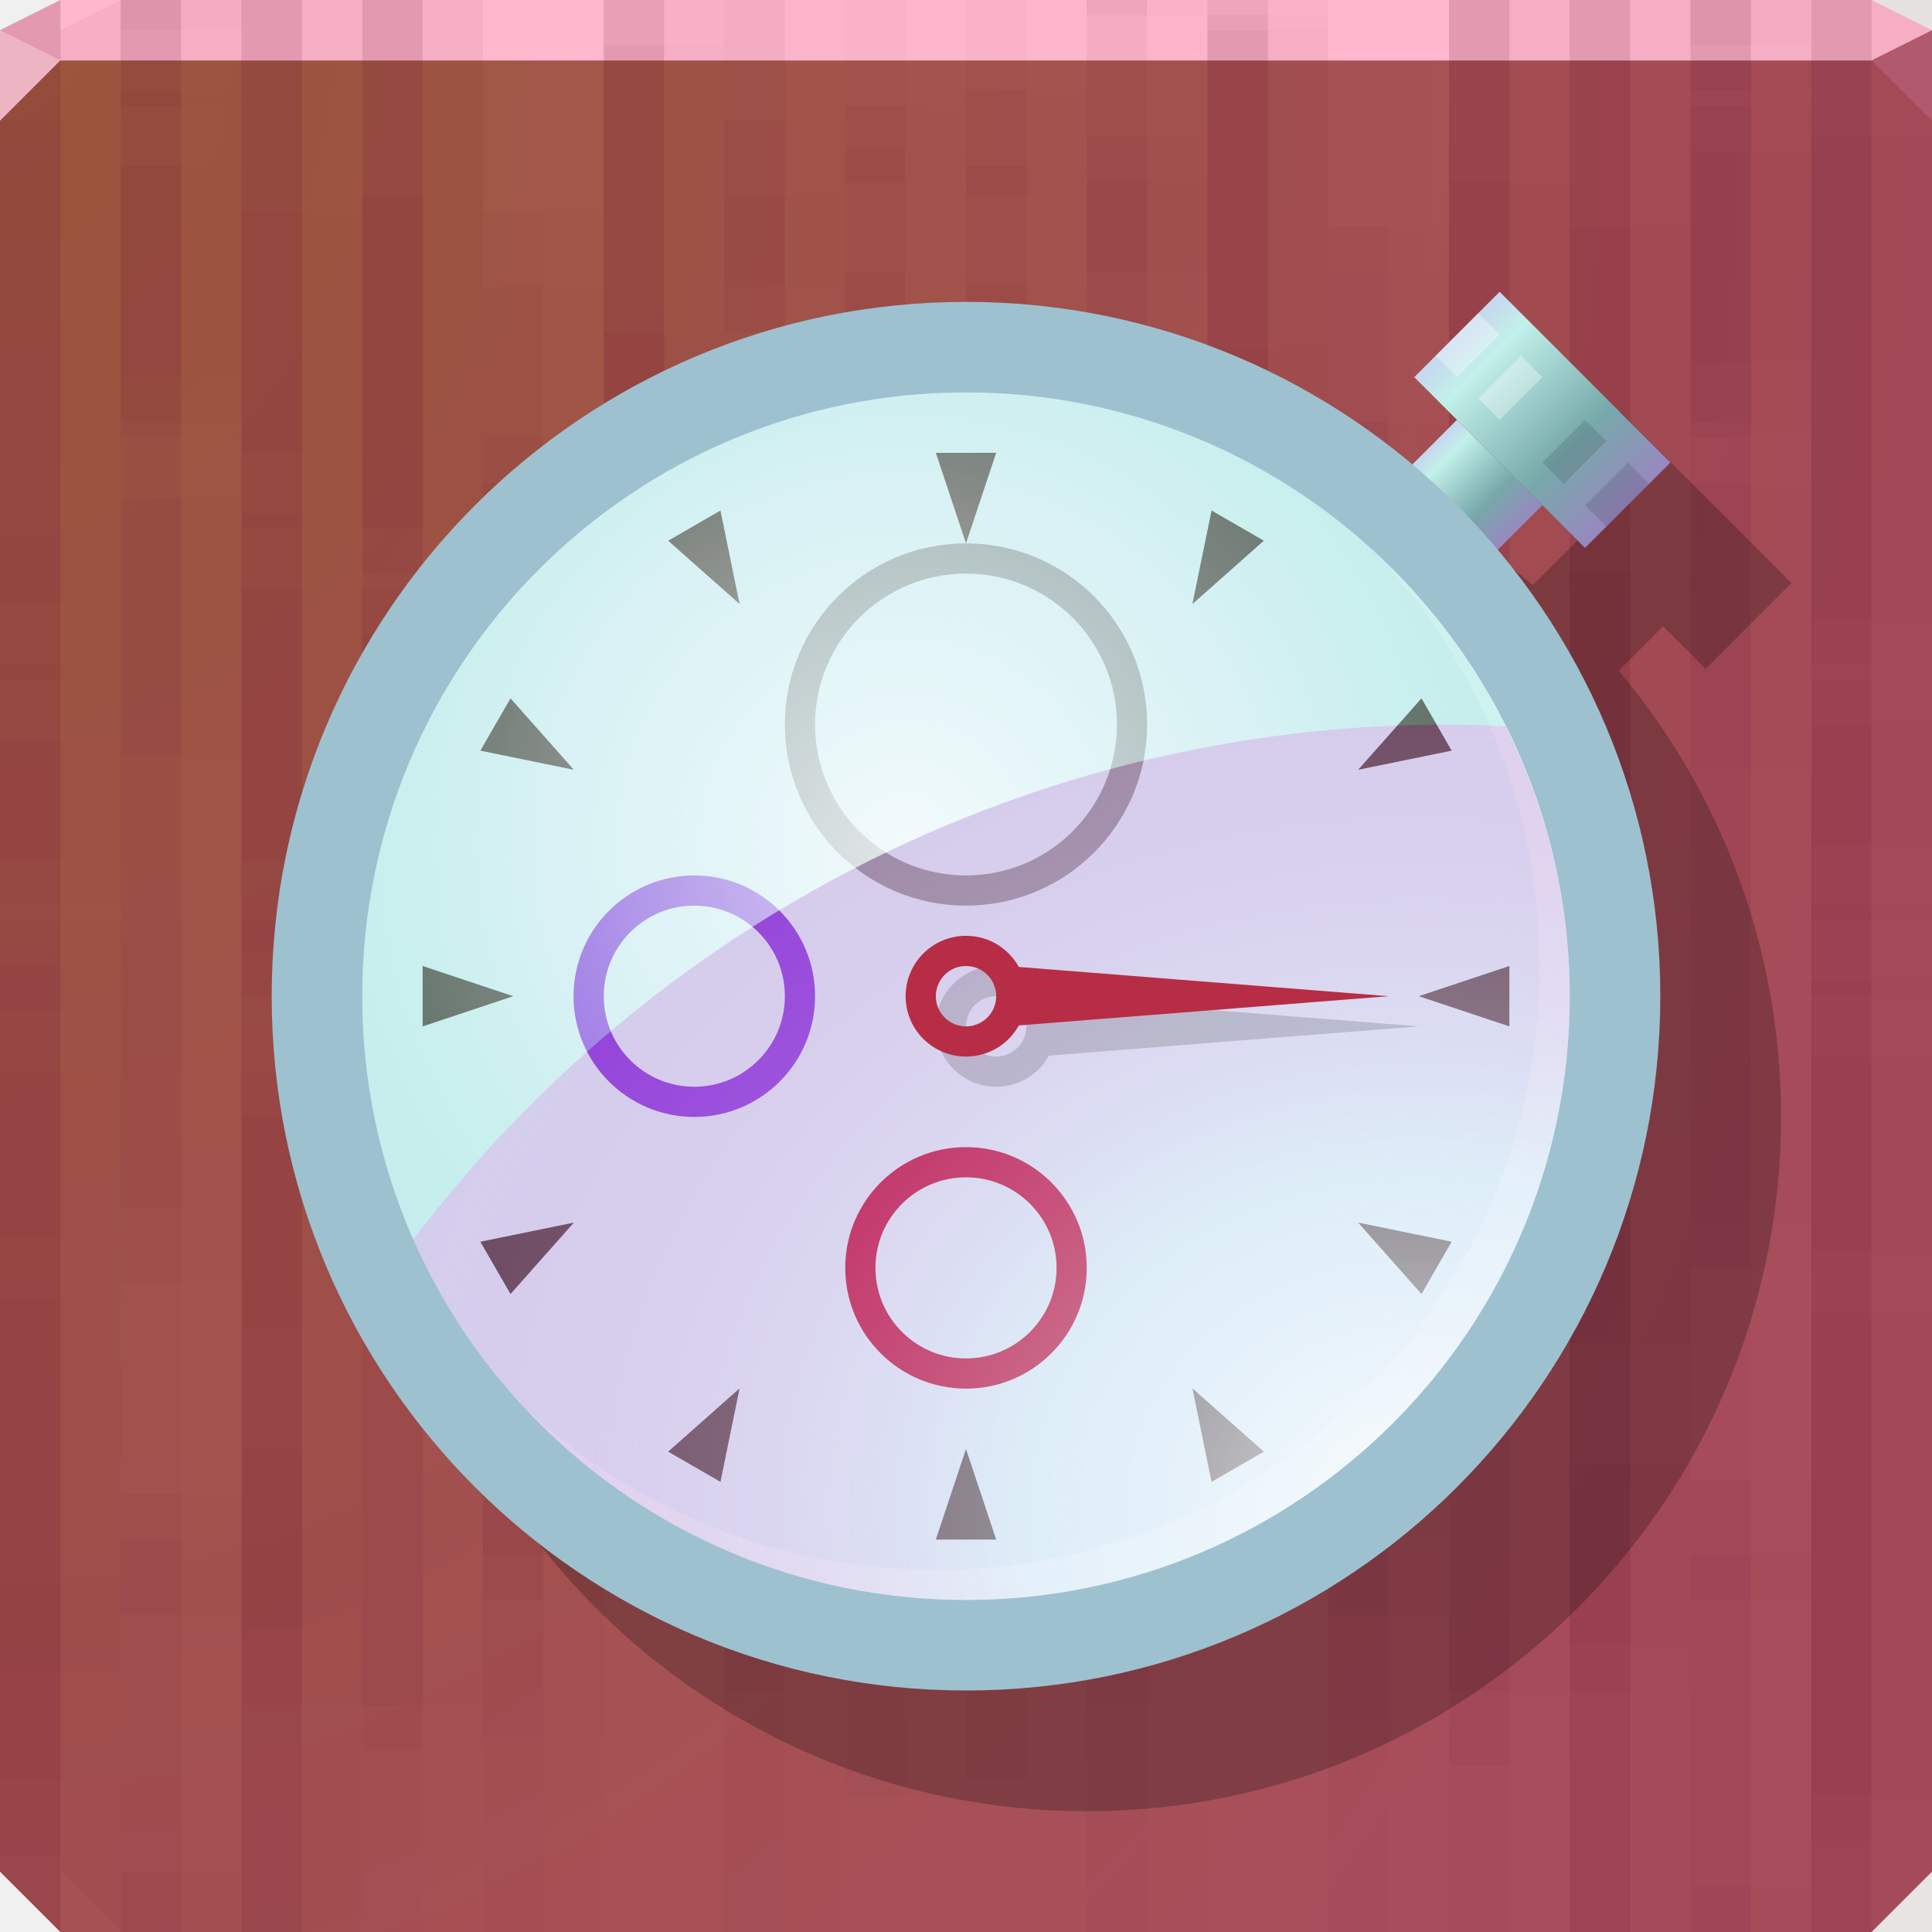
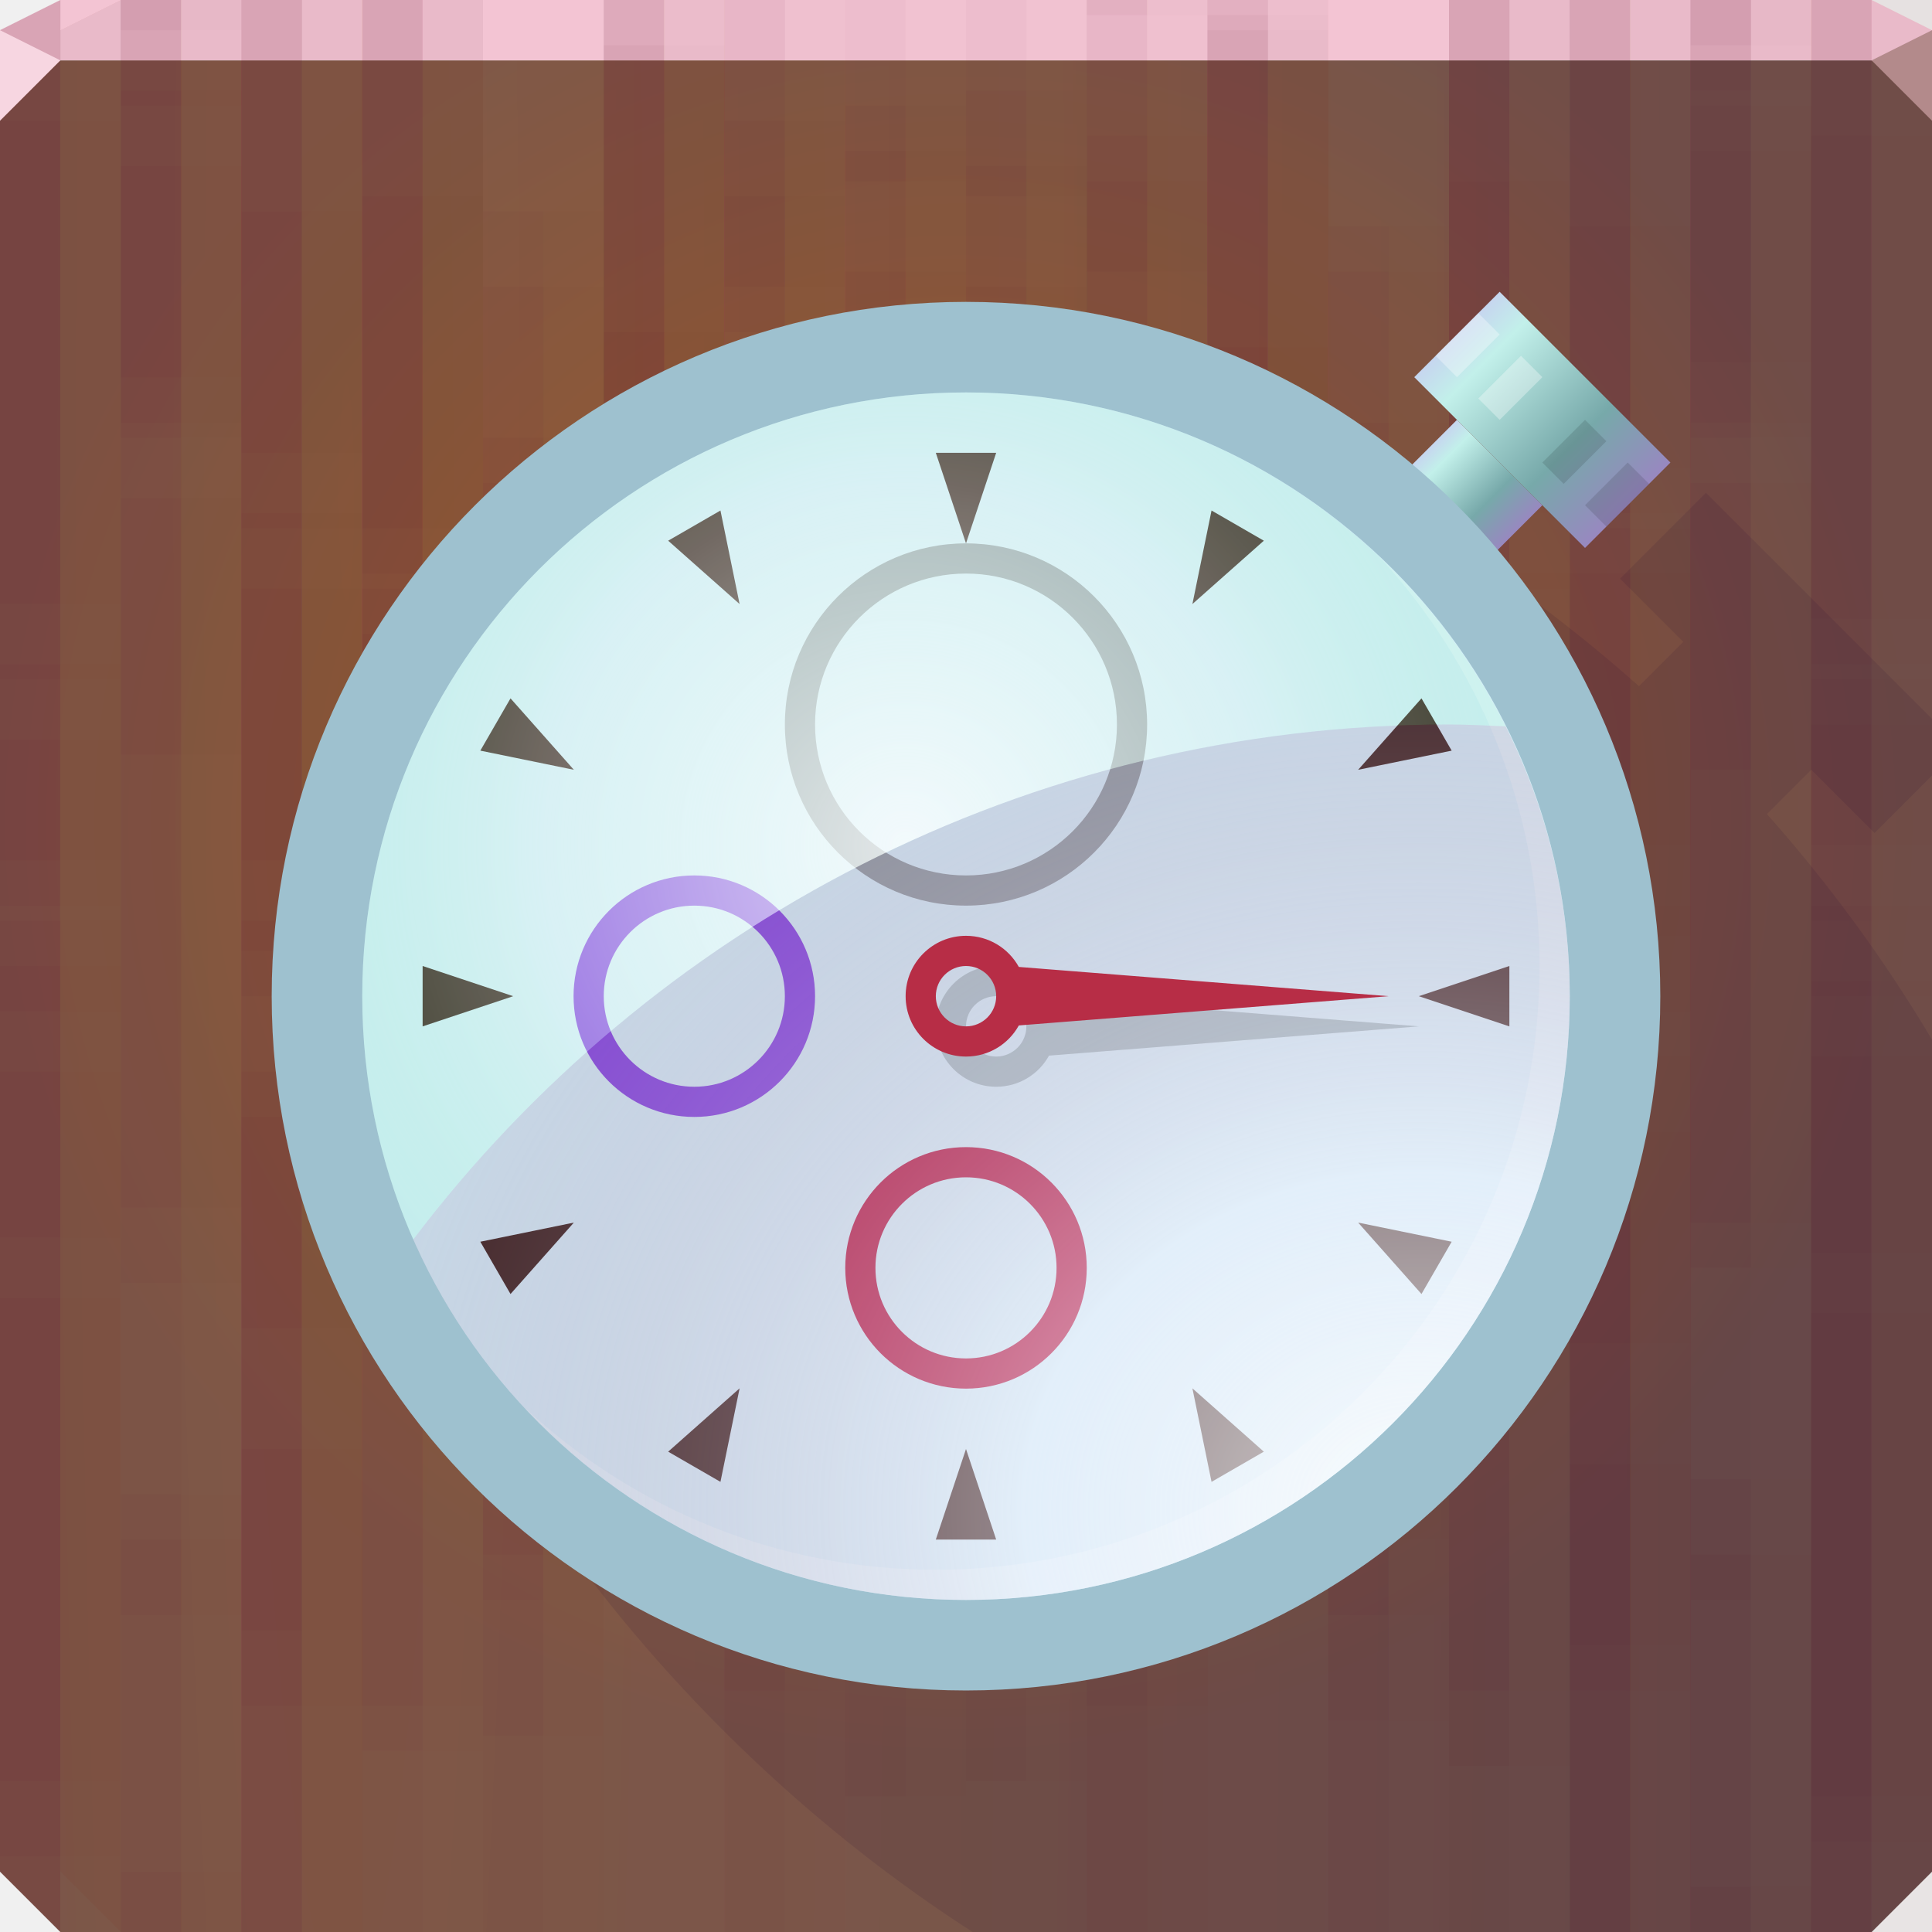
<svg xmlns="http://www.w3.org/2000/svg" xmlns:xlink="http://www.w3.org/1999/xlink" width="64" height="64" version="1.1">
  <defs>
-     <radialGradient id="f" cx="-61.869" cy="-11.906" r="32" gradientTransform="matrix(0,2.8119,-2.0438,0,-24.035,174.46)" gradientUnits="userSpaceOnUse">
-       <stop stop-color="#a05b40" offset="0" />
-       <stop stop-color="#a94e5d" offset="1" />
-     </radialGradient>
    <linearGradient id="g" x1="30" x2="34" y1="10" y2="10" gradientTransform="matrix(1 0 0 .75 2.618e-7 3)" gradientUnits="userSpaceOnUse" xlink:href="#b" />
    <linearGradient id="b">
      <stop stop-color="#c6d6ef" offset="0" />
      <stop stop-color="#c2f0ea" offset=".163" />
      <stop stop-color="#77a9aa" offset=".661" />
      <stop stop-color="#9888c0" offset="1" />
    </linearGradient>
    <linearGradient id="e" x1="28" x2="36" y1="-6" y2="-6" gradientTransform="translate(-3.9757e-7 -1)" gradientUnits="userSpaceOnUse" xlink:href="#b" />
    <radialGradient id="c" cx="30.702" cy="30.771" r="19.969" gradientTransform="matrix(1.4022 -5.2706e-8 5.2706e-8 1.4022 -13.05 -14.147)" gradientUnits="userSpaceOnUse">
      <stop stop-color="#ffffff" stop-opacity=".755" offset="0" />
      <stop stop-color="#f0fff6" stop-opacity=".343" offset=".429" />
      <stop stop-color="#59ffa0" stop-opacity=".004" offset="1" />
    </radialGradient>
    <radialGradient id="d" cx="44.899" cy="52.703" r="19.156" gradientTransform="matrix(1.8973 0 0 1.6183 -38.187 -34.288)" gradientUnits="userSpaceOnUse">
      <stop stop-color="#ffffff" stop-opacity=".799" offset="0" />
-       <stop stop-color="#f8f3ff" stop-opacity=".395" offset=".36" />
-       <stop stop-color="#ff28bf" stop-opacity=".139" offset="1" />
+       <stop stop-color="#f8f3ff" stop-opacity=".503" offset=".36" />
+       <stop stop-color="#a46992" stop-opacity=".141" offset="1" />
+     </radialGradient>
+     <radialGradient id="i" cx="31.826" cy="27.069" r="32" gradientTransform="matrix(1 0 0 .96875 0 1.0312)" gradientUnits="userSpaceOnUse">
+       <stop stop-color="#9e6431" offset="0" />
+       <stop stop-color="#6f5c53" offset="1" />
+     </radialGradient>
+     <radialGradient id="f" cx="76.364" cy="206.79" r="32" gradientTransform="matrix(-1.6199e-4,20.088,-1.4162,0,304.34,-1517.8)" gradientUnits="userSpaceOnUse">
+       <stop stop-color="#d4440c" stop-opacity=".163" offset="0" />
+       <stop stop-color="#722834" stop-opacity=".192" offset="1" />
+     </radialGradient>
+     <radialGradient id="h" cx="71.774" cy="91.152" r="32" fx="69.998" fy="57.954" gradientTransform="matrix(.90904 -.90904 1.342 1.342 -116.34 7.6297)" gradientUnits="userSpaceOnUse">
+       <stop stop-color="#471370" stop-opacity=".497" offset="0" />
+       <stop stop-color="#762222" stop-opacity="0" offset="1" />
    </radialGradient>
  </defs>
+   <path d="m0 2v60l2 2h60l2-2v-60h-32z" color="#000000" fill="url(#i)" />
  <path d="m0 2v60l2 2h60l2-2v-60h-32z" color="#000000" fill="url(#f)" />
-   <path d="m2 0-2 1v1h64v-1l-2-1h-30z" color="#000000" fill="#ffb8ce" />
+   <path d="m0 2v60l2 2h60l2-2v-60h-32z" color="#000000" fill="url(#h)" style="font-variant-east_asian:normal" />
+   <path d="m2 0-2 1v1h64v-1l-2-1h-30z" color="#000000" fill="#f3c4d3" />
  <g fill="#550022">
    <g transform="translate(0,-14.5)" fill-opacity=".036">
      <path transform="translate(0,14.5)" d="m2 0-2 1v21.5h2zm2 0v3.5h2v-3.5zm4 0v17.5h2v-17.5zm4 0v32.5h2v-32.5zm8 0v27.5h2v-27.5zm16 0v0.5h2v-0.5zm12 0v19.5h2v-19.5zm4 0v33.5h2v-33.5zm4 0v14.5h2v-14.5zm4 0v30.5h2v-30.5zm-20 0.5v37h2v-37zm-36 5v37h2v-37zm28 0v37h2v-37zm-8 1v37h2v-37zm-8 3v37h2v-37zm12 2v37h2v-37zm16 5v37h2v-37zm-36 3v37h2v-37zm28 0v37h2v-37zm12 2v37h2v-37zm-48 3v37h2v-37zm60 8v31.5h2v-31.5zm-8 5v26.5h2v-26.5zm4 14v12.5h2v-12.5z" color="#000000" />
      <path transform="translate(0,14.5)" d="m2 0-2 1v29h2zm2 0v14h2v-14zm4 0v33h2v-33zm4 0v19h2v-19zm8 0v37h2v-37zm20 0v27h2v-27zm8 0v32h2v-32zm4 0v17h2v-17zm4 0v3h2v-3zm4 0v22h2v-22zm-32 5v37h2v-37zm28 0v37h2v-37zm-20 1v37h2v-37zm8 3v37h2v-37zm-12 2v37h2v-37zm-16 5v37h2v-37zm8 3v37h2v-37zm28 0v37h2v-37zm-40 2v37h2v-37zm48 3v37h2v-37zm-60 8v30l2 2v-32zm8 5v27h2v-27zm-4 14v13h2v-13z" color="#000000" />
      <path transform="translate(0,14.5)" d="m2 0-2 1v27.5h2zm2 0v12.5h2v-12.5zm4 0v31.5h2v-31.5zm4 0v17.5h2v-17.5zm8 0v35.5h2v-35.5zm20 0v25.5h2v-25.5zm8 0v30.5h2v-30.5zm4 0v15.5h2v-15.5zm4 0v1.5h2v-1.5zm4 0v20.5h2v-20.5zm-32 3.5v37h2v-37zm28 0v37h2v-37zm-20 1v37h2v-37zm8 3v37h2v-37zm-12 2v37h2v-37zm-16 5v37h2v-37zm8 3v37h2v-37zm28 0v37h2v-37zm-40 2v37h2v-37zm48 3v37h2v-37zm-60 8v31.5l2 2v-33.5zm8 5v28.5h2v-28.5zm-4 14v14.5h2v-14.5z" color="#000000" />
      <path transform="translate(0,14.5)" d="m2 0-2 1v19h2zm2 0v1h2v-1zm4 0v15h2v-15zm4 0v30h2v-30zm8 0v25h2v-25zm20 0v35h2v-35zm8 0v17h2v-17zm4 0v31h2v-31zm4 0v12h2v-12zm4 0v28h2v-28zm-56 3v37h2v-37zm28 0v37h2v-37zm-8 1v37h2v-37zm-8 3v37h2v-37zm12 2v37h2v-37zm16 5v37h2v-37zm-36 3v37h2v-37zm28 0v37h2v-37zm12 2v37h2v-37zm-48 3v37h2v-37zm60 8v34h2v-34zm-8 5v29h2v-29zm4 14v15h2v-15z" color="#000000" />
      <path transform="translate(0,14.5)" d="m2 0-2 1v32.5h2zm2 0v14.5h2v-14.5zm4 0v28.5h2v-28.5zm16 0v9.5h2v-9.5zm8 0v6.5h2v-6.5zm4 0v11.5h2v-11.5zm12 0v30.5h2v-30.5zm8 0v25.5h2v-25.5zm-36 1.5v37h2v-37zm40 3v37h2v-37zm-48 2v37h2v-37zm40 1v37h2v-37zm-12 4v37h2v-37zm-36 5v37h2v-37zm28 0v37h2v-37zm-8 1v37h2v-37zm-8 3v37h2v-37zm12 2v37h2v-37zm16 5v36.5h2v-36.5zm-36 3v33.5h2v-33.5zm28 0v33.5h2v-33.5zm12 2v31.5h2v-31.5zm-48 3v26.5l2 2v-28.5zm60 8v20.5h2v-20.5zm-8 5v15.5h2v-15.5zm4 14v1.5h2v-1.5z" color="#000000" />
      <path transform="translate(0,14.5)" d="m4 0v25h2v-25zm8 0v30h2v-30zm12 0v11h2v-11zm4 0v6h2v-6zm8 0v9h2v-9zm16 0v28h2v-28zm4 0v14h2v-14zm4 0v33h2v-33zm-20 1v37h2v-37zm-40 3v37h2v-37zm48 2v37h2v-37zm-40 1v37h2v-37zm12 4v37h2v-37zm8 5v37h2v-37zm28 0v37h2v-37zm-20 1v37h2v-37zm8 3v37h2v-37zm-12 2v37h2v-37zm-16 5v37h2v-37zm8 3v34h2v-34zm28 0v34h2v-34zm-40 2v32h2v-32zm48 3v29h2v-29zm-60 8v19l2 2v-21zm8 5v16h2v-16zm-4 14v2h2v-2z" color="#000000" />
    </g>
    <g transform="translate(2,-14.5)" fill-opacity=".015">
      <path transform="translate(0,14.5)" d="m2 0-2 1v21.5h2zm2 0v3.5h2v-3.5zm4 0v17.5h2v-17.5zm4 0v32.5h2v-32.5zm8 0v27.5h2v-27.5zm16 0v0.5h2v-0.5zm12 0v19.5h2v-19.5zm4 0v33.5h2v-33.5zm4 0v14.5h2v-14.5zm4 0v30.5h2v-30.5zm-20 0.5v37h2v-37zm-36 5v37h2v-37zm28 0v37h2v-37zm-8 1v37h2v-37zm-8 3v37h2v-37zm12 2v37h2v-37zm16 5v37h2v-37zm-36 3v37h2v-37zm28 0v37h2v-37zm12 2v37h2v-37zm-48 3v37h2v-37zm60 8v31.5h2v-31.5zm-8 5v26.5h2v-26.5zm4 14v12.5h2v-12.5z" color="#000000" />
      <path transform="translate(0,14.5)" d="m2 0-2 1v29h2zm2 0v14h2v-14zm4 0v33h2v-33zm4 0v19h2v-19zm8 0v37h2v-37zm20 0v27h2v-27zm8 0v32h2v-32zm4 0v17h2v-17zm4 0v3h2v-3zm4 0v22h2v-22zm-32 5v37h2v-37zm28 0v37h2v-37zm-20 1v37h2v-37zm8 3v37h2v-37zm-12 2v37h2v-37zm-16 5v37h2v-37zm8 3v37h2v-37zm28 0v37h2v-37zm-40 2v37h2v-37zm48 3v37h2v-37zm-60 8v30l2 2v-32zm8 5v27h2v-27zm-4 14v13h2v-13z" color="#000000" />
      <path transform="translate(0,14.5)" d="m2 0-2 1v27.5h2zm2 0v12.5h2v-12.5zm4 0v31.5h2v-31.5zm4 0v17.5h2v-17.5zm8 0v35.5h2v-35.5zm20 0v25.5h2v-25.5zm8 0v30.5h2v-30.5zm4 0v15.5h2v-15.5zm4 0v1.5h2v-1.5zm4 0v20.5h2v-20.5zm-32 3.5v37h2v-37zm28 0v37h2v-37zm-20 1v37h2v-37zm8 3v37h2v-37zm-12 2v37h2v-37zm-16 5v37h2v-37zm8 3v37h2v-37zm28 0v37h2v-37zm-40 2v37h2v-37zm48 3v37h2v-37zm-60 8v31.5l2 2v-33.5zm8 5v28.5h2v-28.5zm-4 14v14.5h2v-14.5z" color="#000000" />
      <path transform="translate(0,14.5)" d="m2 0-2 1v19h2zm2 0v1h2v-1zm4 0v15h2v-15zm4 0v30h2v-30zm8 0v25h2v-25zm20 0v35h2v-35zm8 0v17h2v-17zm4 0v31h2v-31zm4 0v12h2v-12zm4 0v28h2v-28zm-56 3v37h2v-37zm28 0v37h2v-37zm-8 1v37h2v-37zm-8 3v37h2v-37zm12 2v37h2v-37zm16 5v37h2v-37zm-36 3v37h2v-37zm28 0v37h2v-37zm12 2v37h2v-37zm-48 3v37h2v-37zm60 8v34h2v-34zm-8 5v29h2v-29zm4 14v15h2v-15z" color="#000000" />
      <path transform="translate(0,14.5)" d="m2 0-2 1v32.5h2zm2 0v14.5h2v-14.5zm4 0v28.5h2v-28.5zm16 0v9.5h2v-9.5zm8 0v6.5h2v-6.5zm4 0v11.5h2v-11.5zm12 0v30.5h2v-30.5zm8 0v25.5h2v-25.5zm-36 1.5v37h2v-37zm40 3v37h2v-37zm-48 2v37h2v-37zm40 1v37h2v-37zm-12 4v37h2v-37zm-36 5v37h2v-37zm28 0v37h2v-37zm-8 1v37h2v-37zm-8 3v37h2v-37zm12 2v37h2v-37zm16 5v36.5h2v-36.5zm-36 3v33.5h2v-33.5zm28 0v33.5h2v-33.5zm12 2v31.5h2v-31.5zm-48 3v26.5l2 2v-28.5zm60 8v20.5h2v-20.5zm-8 5v15.5h2v-15.5zm4 14v1.5h2v-1.5z" color="#000000" />
      <path transform="translate(0,14.5)" d="m4 0v25h2v-25zm8 0v30h2v-30zm12 0v11h2v-11zm4 0v6h2v-6zm8 0v9h2v-9zm16 0v28h2v-28zm4 0v14h2v-14zm4 0v33h2v-33zm-20 1v37h2v-37zm-40 3v37h2v-37zm48 2v37h2v-37zm-40 1v37h2v-37zm12 4v37h2v-37zm8 5v37h2v-37zm28 0v37h2v-37zm-20 1v37h2v-37zm8 3v37h2v-37zm-12 2v37h2v-37zm-16 5v37h2v-37zm8 3v34h2v-34zm28 0v34h2v-34zm-40 2v32h2v-32zm48 3v29h2v-29zm-60 8v19l2 2v-21zm8 5v16h2v-16zm-4 14v2h2v-2z" color="#000000" />
    </g>
  </g>
-   <path d="m64 4-2-2 2-1z" fill="#b1596f" />
-   <path d="m0 1v3l2-2z" fill="#edb5c4" />
+   <path d="m64 4-2-2 2-1z" fill="#b38a8b" />
+   <path d="m0 1v3l2-2z" fill="#f7d6e1" />
  <g transform="translate(0,-1)">
-     <path d="m53.688 14.656-0.719 0.719-1.406 1.406-0.719 0.719 1.406 1.406-1.469 1.469c-3.998-3.357-9.152-5.375-14.781-5.375-12.703 0-23 10.297-23 23s10.297 23 23 23 23-10.297 23-23c0-5.629-2.018-10.784-5.375-14.781l1.469-1.469 1.406 1.406 0.719-0.719 1.406-1.406 0.719-0.719z" color="#000000" fill="#000000" fill-opacity=".234" />
+     <path transform="translate(0,1)" d="m28.918 11.865c-12.523 0.102-20.067 9.715-17.344 23.553 2.19 11.129 10.439 22.018 20.645 28.582h29.781l2-2v-27.561c-1.561-2.624-3.395-5.14-5.469-7.471l1.469-1.469 2.096 2.096 1.904-1.904v-1.879l-7.488-7.488-2.844 2.844 2.094 2.094-1.469 1.469c-5.8-5.159-12.711-8.934-19.719-10.312-1.977-0.389-3.867-0.567-5.656-0.553z" color="#000000" fill="#1f0036" fill-opacity=".107" />
    <g transform="rotate(45 32 34)">
      <rect x="30" y="9" width="4" height="3" rx="5.7476e-9" ry="5.7476e-9" color="#000000" fill="url(#g)" />
      <rect transform="scale(1,-1)" x="28" y="-9" width="8" height="4" rx="5.7476e-9" ry="5.7476e-9" color="#000000" fill="url(#e)" />
      <rect x="33" y="6" width="1" height="2" rx="5.7476e-9" ry="5.7476e-9" color="#000000" fill="#000000" fill-opacity=".118" />
      <rect x="28" y="6" width="1" height="2" rx="5.7476e-9" ry="5.7476e-9" color="#000000" fill="#ffffff" fill-opacity=".329" />
      <rect x="35" y="6" width="1" height="2" rx="5.7476e-9" ry="5.7476e-9" color="#000000" fill="#000000" fill-opacity=".118" />
      <rect x="30" y="6" width="1" height="2" rx="5.7476e-9" ry="5.7476e-9" color="#000000" fill="#ffffff" fill-opacity=".329" />
    </g>
    <circle transform="matrix(.97095 0 0 .97095 1.5336 3.012)" cx="31.378" cy="31.915" r="23.688" color="#000000" fill="#9ec1cf" />
    <circle transform="matrix(.84431 0 0 .84431 5.5075 7.0539)" cx="31.378" cy="31.915" r="23.688" color="#000000" fill="#cceaf4" />
    <path d="m45.625 19.375c3.33 3.572 5.375 8.356 5.375 13.625 0 11.046-8.954 20-20 20-5.269 0-10.053-2.045-13.625-5.375 3.651 3.917 8.848 6.375 14.625 6.375 11.046 0 20-8.954 20-20 0-5.777-2.458-10.974-6.375-14.625z" color="#000000" fill="#ffffff" fill-opacity=".221" />
-     <g>
-       <g id="a">
-         <path d="m31 16h2l-1 3z" color="#000000" fill="#4e4e4e" />
+     <g fill="#311c17">
+       <g id="a" fill="#311c17">
+         <path d="m31 16h2l-1 3z" color="#000000" fill="#311c17" />
      </g>
      <use transform="rotate(30 32 34)" width="64" height="64" xlink:href="#a" />
      <use transform="rotate(60,32,34)" width="64" height="64" xlink:href="#a" />
      <use transform="rotate(90,32,34)" width="64" height="64" xlink:href="#a" />
      <use transform="rotate(120,32,34)" width="64" height="64" xlink:href="#a" />
      <use transform="rotate(150,32,34)" width="64" height="64" xlink:href="#a" />
      <use transform="rotate(180,32,34)" width="64" height="64" xlink:href="#a" />
      <use transform="rotate(210 32 34)" width="64" height="64" xlink:href="#a" />
      <use transform="rotate(240 32 34)" width="64" height="64" xlink:href="#a" />
      <use transform="rotate(-90,32,34)" width="64" height="64" xlink:href="#a" />
      <use transform="rotate(-60,32,34)" width="64" height="64" xlink:href="#a" />
      <use transform="rotate(-30 32 34)" width="64" height="64" xlink:href="#a" />
    </g>
    <path d="m32 19c-3.314 0-6 2.686-6 6s2.686 6 6 6 6-2.686 6-6-2.686-6-6-6zm0 1c2.761 0 5 2.239 5 5s-2.239 5-5 5-5-2.239-5-5 2.239-5 5-5z" color="#000000" fill="#333333" fill-opacity=".433" />
    <circle transform="matrix(.875 0 0 .875 1.375 6.25)" cx="35" cy="42" r="4" color="#000000" fill="none" stroke="#ac0e3a" stroke-width="1.143" />
    <circle transform="matrix(.875 0 0 .875 -7.625 -2.75)" cx="35" cy="42" r="4" color="#000000" fill="none" stroke="#7129db" stroke-opacity=".846" stroke-width="1.143" />
    <g>
      <path d="m32 14c-11.046 0-20 8.954-20 20 0 2.871 0.598 5.595 1.688 8.062 7.851-10.363 20.308-17.062 34.312-17.062 0.627 0 1.254 0.036 1.875 0.062-3.285-6.551-10.048-11.062-17.875-11.062zm17.875 11.062c0.309 0.616 0.598 1.258 0.844 1.906-0.246-0.653-0.533-1.287-0.844-1.906zm1.812 5.406c0.125 0.693 0.199 1.409 0.25 2.125-0.05-0.721-0.125-1.427-0.25-2.125zm-36.531 14.344c0.182 0.282 0.398 0.54 0.594 0.812-0.193-0.27-0.414-0.533-0.594-0.812zm2.5 3.125c0.21 0.216 0.436 0.418 0.656 0.625-0.218-0.205-0.448-0.411-0.656-0.625zm4.5 3.469c0.396 0.225 0.807 0.427 1.219 0.625-0.411-0.197-0.824-0.401-1.219-0.625zm6.844 2.375c0.487 0.074 0.971 0.118 1.469 0.156-0.501-0.038-0.978-0.082-1.469-0.156z" color="#000000" fill="url(#c)" />
      <path d="m48 25c-14.004 0-26.461 6.699-34.312 17.062 3.102 7.027 10.138 11.938 18.312 11.938 11.046 0 20-8.954 20-20 0-3.218-0.774-6.244-2.125-8.938-0.621-0.027-1.248-0.062-1.875-0.062z" color="#000000" fill="url(#d)" />
    </g>
    <path d="m47 35-12.25-0.969c-0.341-0.617-0.995-1.031-1.75-1.031-1.105 0-2 0.895-2 2s0.895 2 2 2c0.755 0 1.409-0.414 1.75-1.031zm-13 0c0 0.552-0.448 1-1 1s-1-0.448-1-1 0.448-1 1-1 1 0.448 1 1z" color="#000000" fill="#000000" fill-opacity=".15" />
    <path d="m46 34-12.25-0.969c-0.341-0.617-0.995-1.031-1.75-1.031-1.105 0-2 0.895-2 2s0.895 2 2 2c0.755 0 1.409-0.414 1.75-1.031zm-13 0c0 0.552-0.448 1-1 1s-1-0.448-1-1 0.448-1 1-1 1 0.448 1 1z" color="#000000" fill="#b72d46" />
  </g>
</svg>
